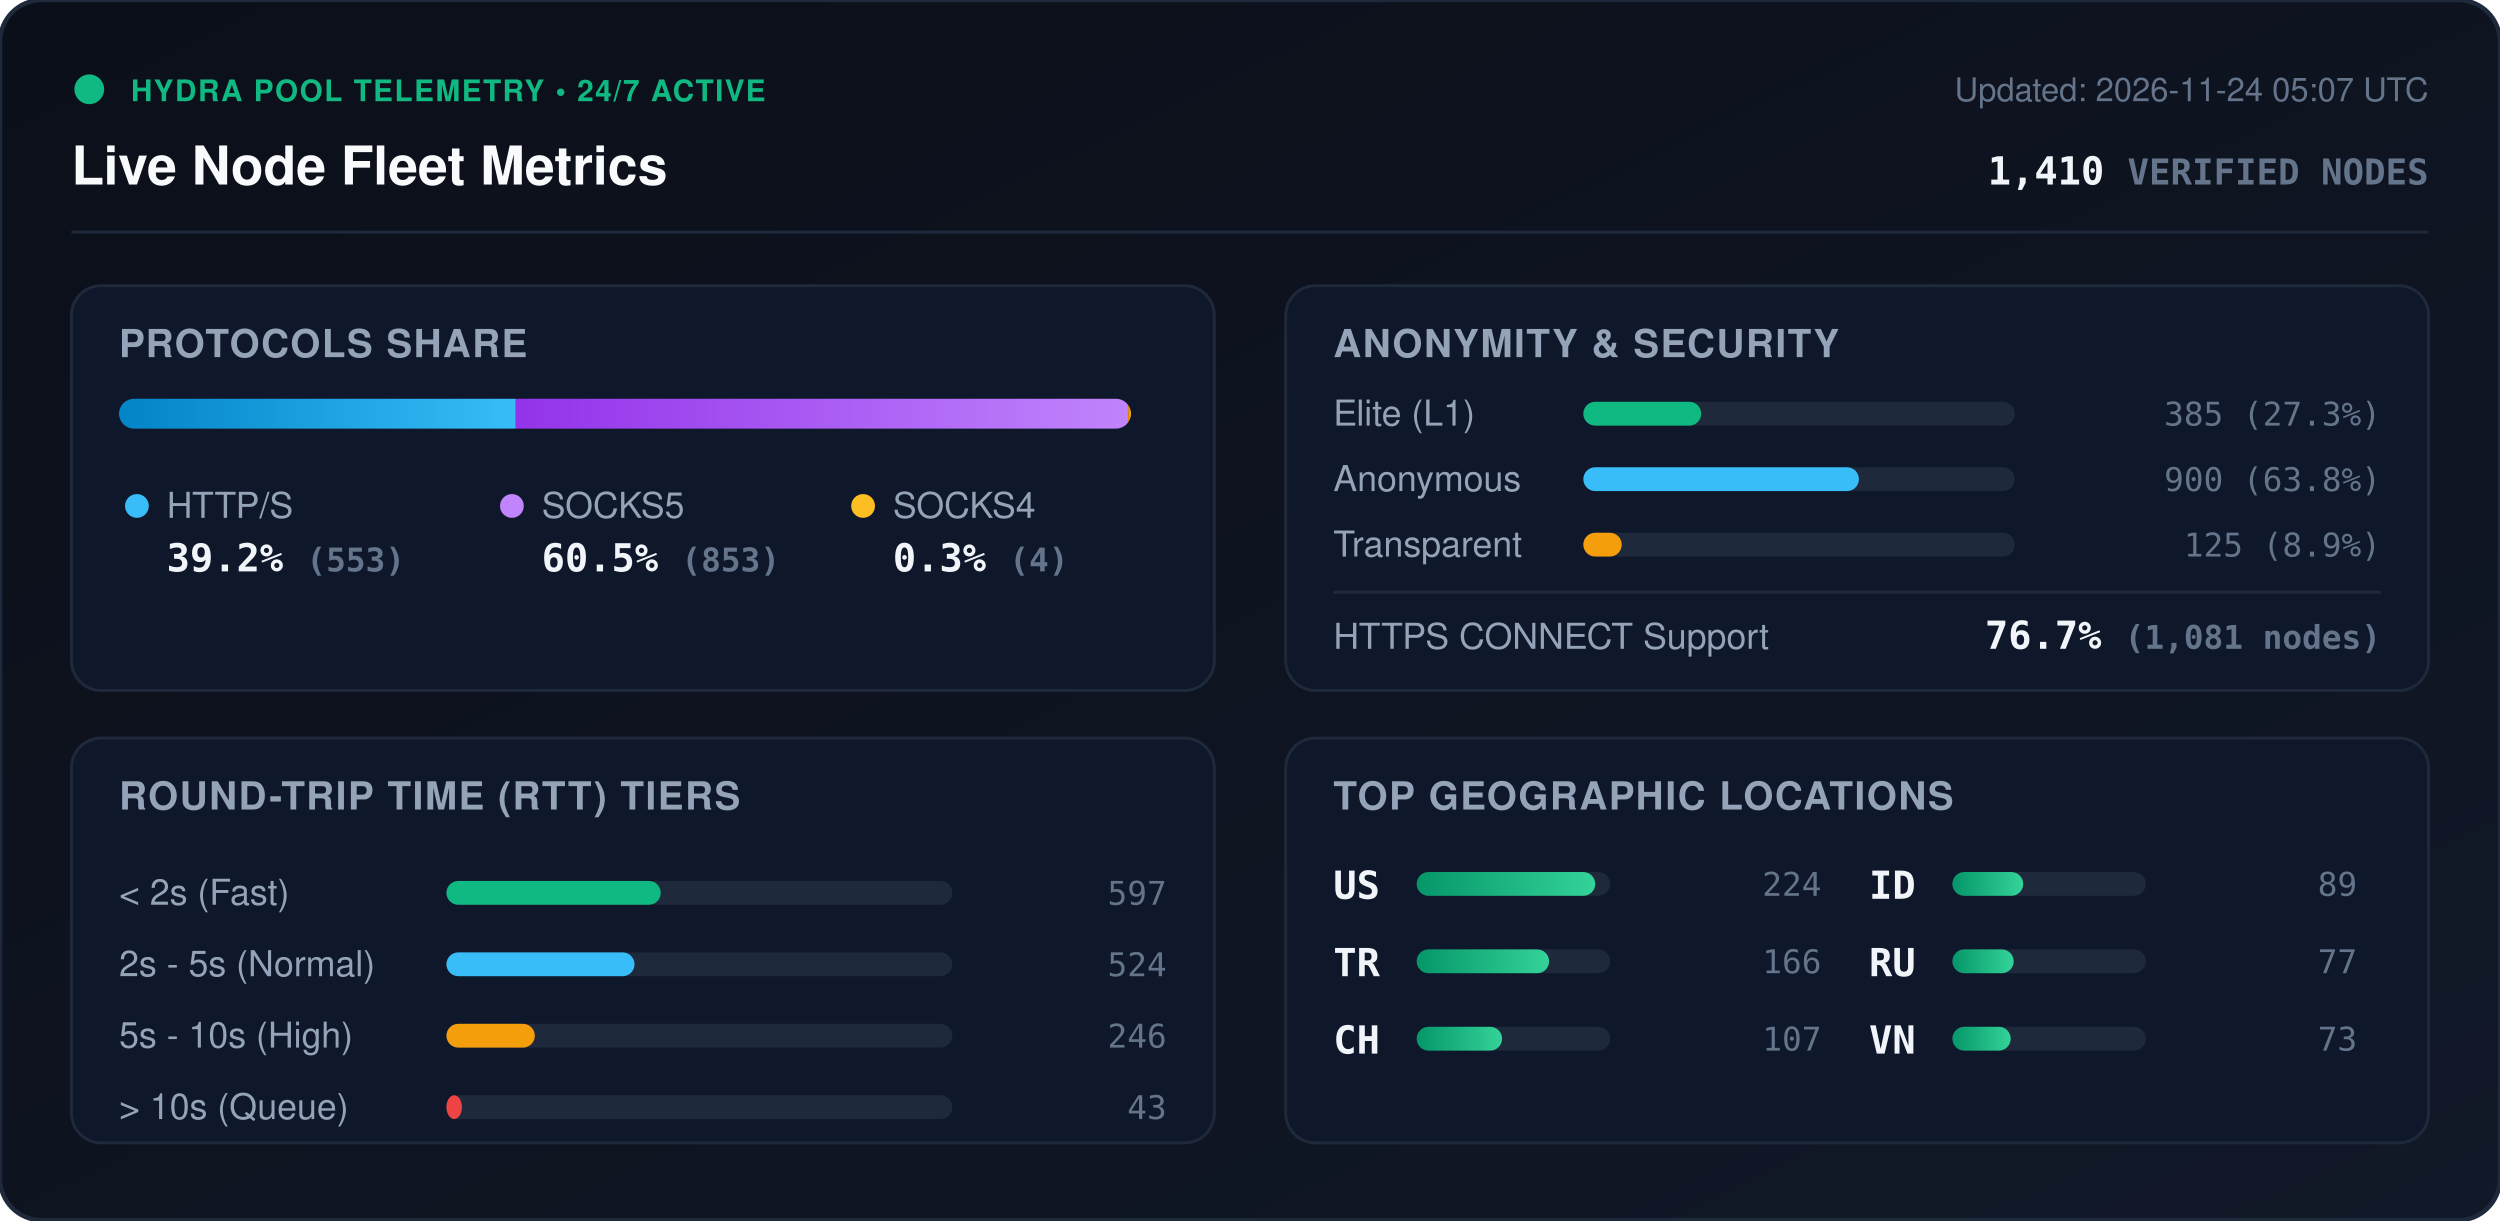
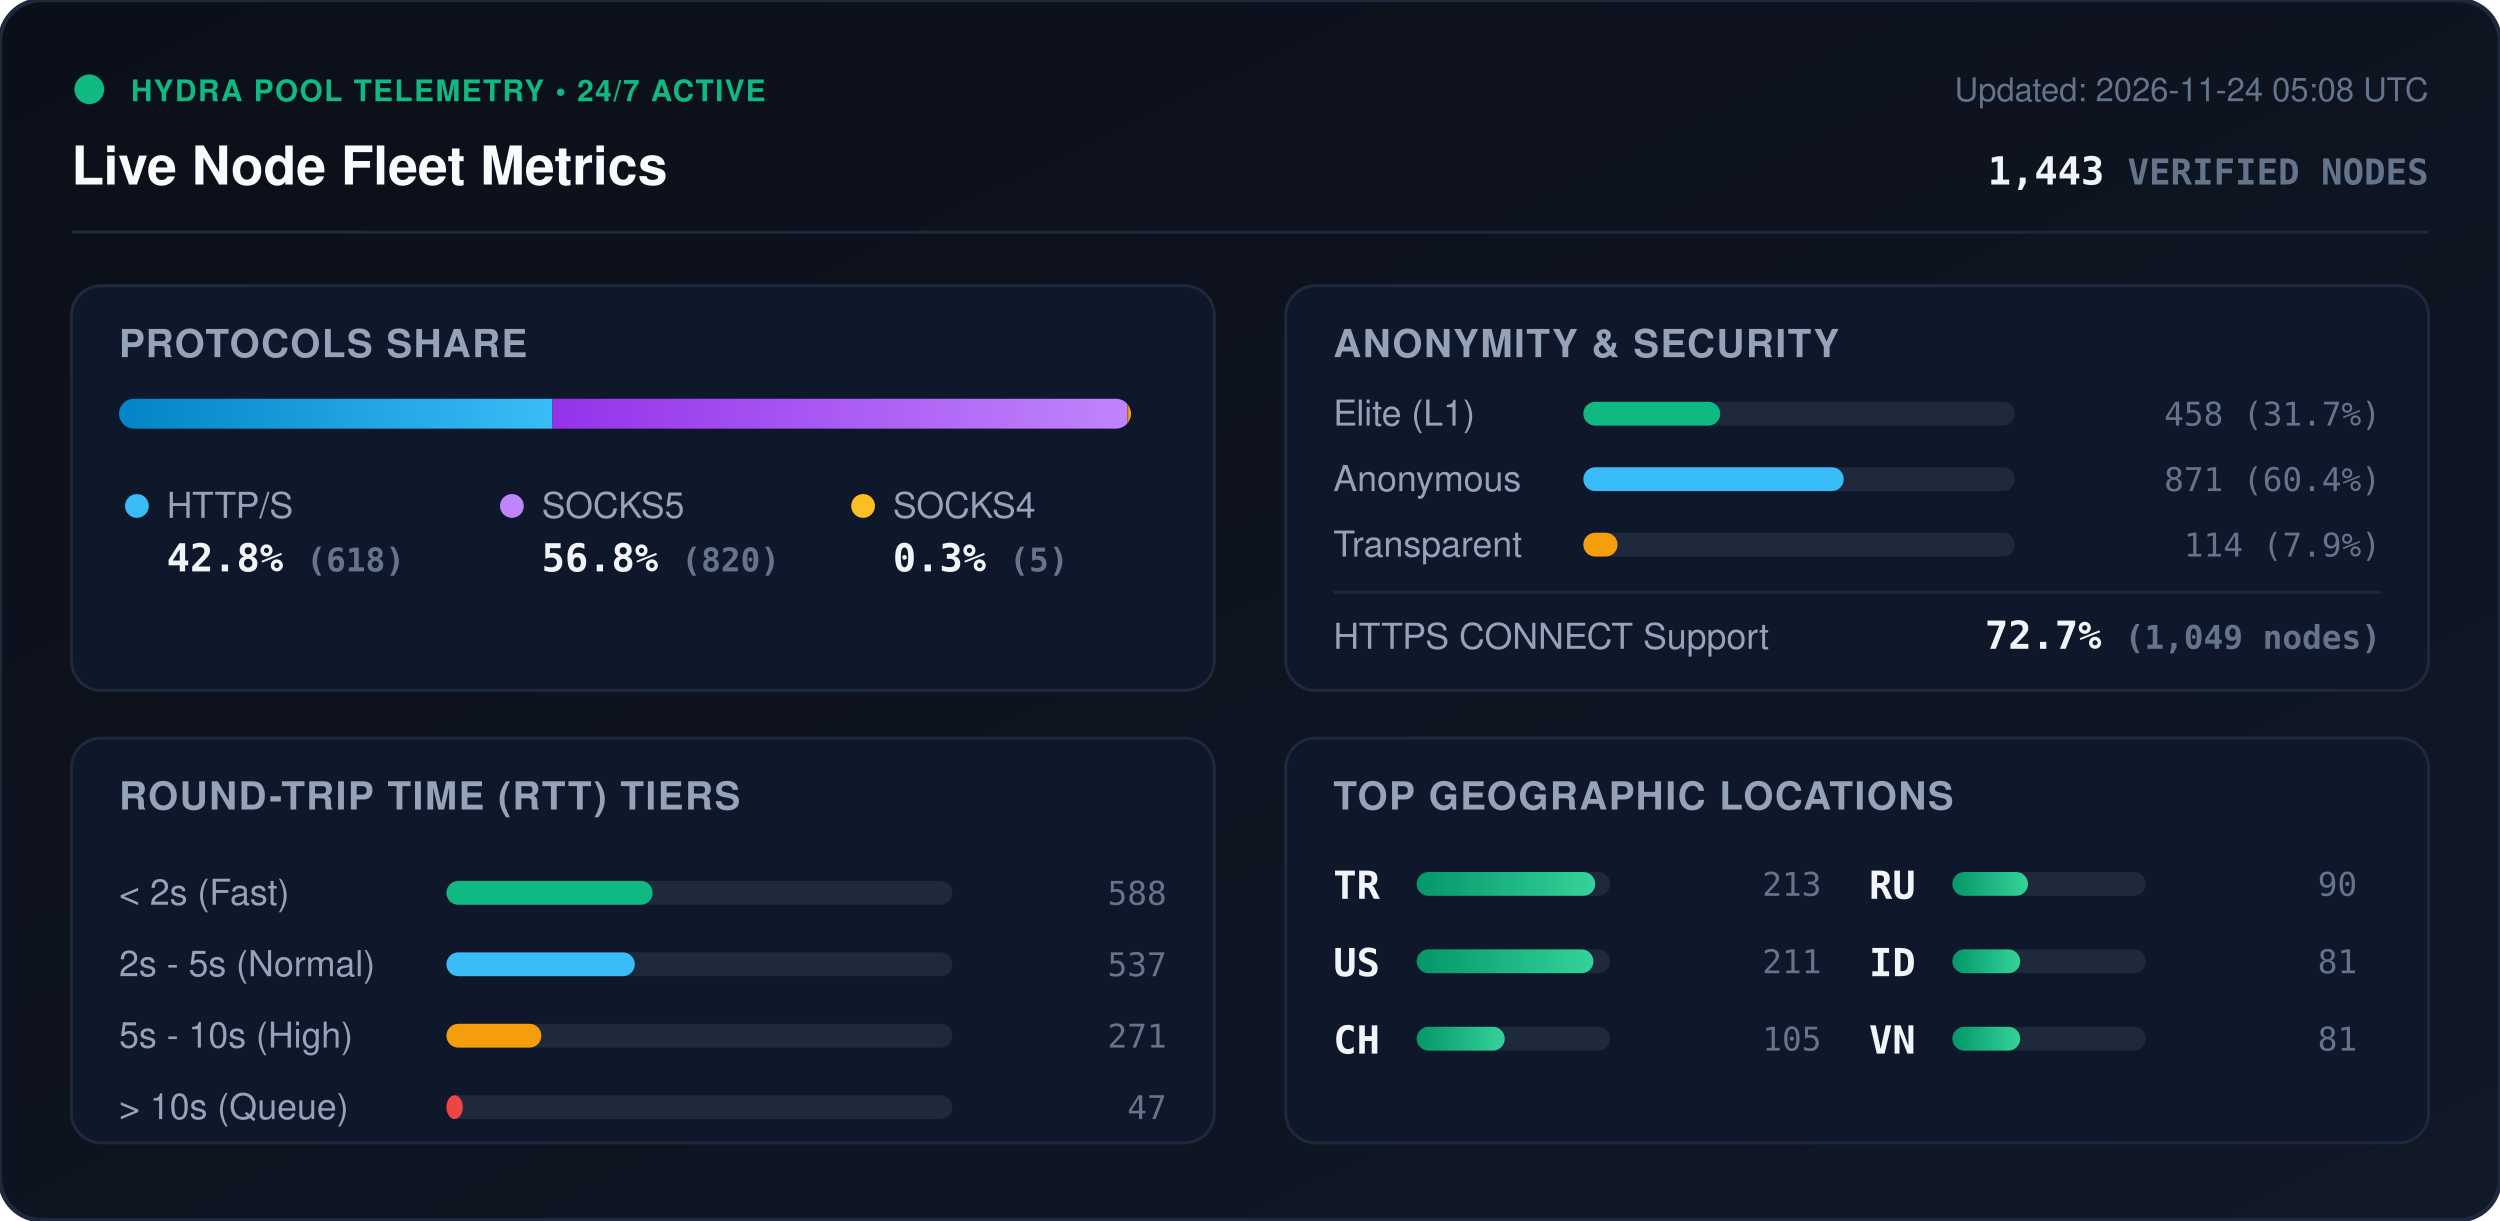
<svg xmlns="http://www.w3.org/2000/svg" viewBox="0 0 840 410" width="840" height="410" style="max-width: 100%; height: auto;">
  <defs>
    <linearGradient id="bg" x1="0%" y1="0%" x2="100%" y2="100%">
      <stop offset="0%" stop-color="#0b0f19" />
      <stop offset="100%" stop-color="#111827" />
    </linearGradient>
    <linearGradient id="bar-http" x1="0%" y1="0%" x2="100%" y2="0%">
      <stop offset="0%" stop-color="#0284c7" />
      <stop offset="100%" stop-color="#38bdf8" />
    </linearGradient>
    <linearGradient id="bar-socks5" x1="0%" y1="0%" x2="100%" y2="0%">
      <stop offset="0%" stop-color="#9333ea" />
      <stop offset="100%" stop-color="#c084fc" />
    </linearGradient>
    <linearGradient id="bar-socks4" x1="0%" y1="0%" x2="100%" y2="0%">
      <stop offset="0%" stop-color="#d97706" />
      <stop offset="100%" stop-color="#fbbf24" />
    </linearGradient>
    <linearGradient id="bar-green" x1="0%" y1="0%" x2="100%" y2="0%">
      <stop offset="0%" stop-color="#059669" />
      <stop offset="100%" stop-color="#34d399" />
    </linearGradient>
    <clipPath id="prog-track-clip">
      <rect width="340.0" height="10" rx="5" />
    </clipPath>
    <style>
      .title { font: 700 18px -apple-system, BlinkMacSystemFont, 'Segoe UI', Helvetica, Arial, sans-serif; fill: #f8fafc; }
      .sub { font: 500 11px -apple-system, BlinkMacSystemFont, 'Segoe UI', Helvetica, Arial, sans-serif; fill: #64748b; }
      .section-hdr { font: 600 13px -apple-system, BlinkMacSystemFont, 'Segoe UI', Helvetica, Arial, sans-serif; fill: #94a3b8; letter-spacing: 0.5px; }
      .metric-val { font: 700 13px -apple-system, BlinkMacSystemFont, 'Segoe UI', Helvetica, Arial, sans-serif; fill: #f1f5f9; }
      .metric-lbl { font: 500 12px -apple-system, BlinkMacSystemFont, 'Segoe UI', Helvetica, Arial, sans-serif; fill: #94a3b8; }
      .badge-txt { font: 700 10px -apple-system, BlinkMacSystemFont, 'Segoe UI', Helvetica, Arial, sans-serif; fill: #10b981; letter-spacing: 0.5px; }
      .mono { font-family: ui-monospace, SFMono-Regular, Menlo, Monaco, Consolas, monospace; }
      .pulse { animation: beacon 2s infinite ease-in-out; }
      @keyframes beacon { 0%, 100% { opacity: 1; } 50% { opacity: 0.35; } }
    </style>
  </defs>
  <rect width="840" height="410" rx="14" fill="url(#bg)" stroke="#1e293b" stroke-width="1.5" />
  <g transform="translate(24, 24)">
    <circle cx="6" cy="6" r="5" fill="#10b981" class="pulse" />
    <text x="20" y="10" class="badge-txt">HYDRA POOL TELEMETRY • 24/7 ACTIVE</text>
    <text x="0" y="38" class="title">Live Node Fleet Metrics</text>
-     <text x="792" y="10" text-anchor="end" class="sub">Updated: 2026-11-24 05:07 UTC</text>
-     <text x="792" y="38" text-anchor="end" class="metric-val mono" fill="#38bdf8">1,410 <tspan font-size="12" fill="#64748b">VERIFIED NODES</tspan>
+     <text x="792" y="10" text-anchor="end" class="sub">Updated: 2026-11-24 05:08 UTC</text>
+     <text x="792" y="38" text-anchor="end" class="metric-val mono" fill="#38bdf8">1,443 <tspan font-size="12" fill="#64748b">VERIFIED NODES</tspan>
    </text>
  </g>
  <line x1="24" y1="78" x2="816" y2="78" stroke="#1e293b" stroke-width="1" />
  <g transform="translate(24, 96)">
    <rect width="384" height="136" rx="10" fill="#0f172a" stroke="#1e293b" />
    <text x="16" y="24" class="section-hdr">PROTOCOLS SHARE</text>
    <g transform="translate(16, 38)">
      <rect width="340.0" height="10" rx="5" fill="#1e293b" />
      <g clip-path="url(#prog-track-clip)">
-         <rect x="0" width="133.3" height="10" fill="url(#bar-http)" />
-         <rect x="133.3" width="205.7" height="10" fill="url(#bar-socks5)" />
-         <rect x="339.0" width="1.0" height="10" fill="url(#bar-socks4)" />
+         <rect x="0" width="145.6" height="10" fill="url(#bar-http)" />
+         <rect x="145.6" width="193.2" height="10" fill="url(#bar-socks5)" />
+         <rect x="338.8" width="1.2" height="10" fill="url(#bar-socks4)" />
      </g>
    </g>
    <g transform="translate(16, 68)">
      <circle cx="6" cy="6" r="4" fill="#38bdf8" />
      <text x="16" y="10" class="metric-lbl">HTTP/S</text>
-       <text x="16" y="28" class="metric-val mono">39.2% <tspan font-size="11" fill="#64748b">(553)</tspan>
+       <text x="16" y="28" class="metric-val mono">42.8% <tspan font-size="11" fill="#64748b">(618)</tspan>
      </text>
      <circle cx="132" cy="6" r="4" fill="#c084fc" />
      <text x="142" y="10" class="metric-lbl">SOCKS5</text>
-       <text x="142" y="28" class="metric-val mono">60.5% <tspan font-size="11" fill="#64748b">(853)</tspan>
+       <text x="142" y="28" class="metric-val mono">56.8% <tspan font-size="11" fill="#64748b">(820)</tspan>
      </text>
      <circle cx="250" cy="6" r="4" fill="#fbbf24" />
      <text x="260" y="10" class="metric-lbl">SOCKS4</text>
-       <text x="260" y="28" class="metric-val mono">0.3% <tspan font-size="11" fill="#64748b">(4)</tspan>
+       <text x="260" y="28" class="metric-val mono">0.3% <tspan font-size="11" fill="#64748b">(5)</tspan>
      </text>
    </g>
  </g>
  <g transform="translate(432, 96)">
    <rect width="384" height="136" rx="10" fill="#0f172a" stroke="#1e293b" />
    <text x="16" y="24" class="section-hdr">ANONYMITY &amp; SECURITY</text>
    <text x="16" y="47" class="metric-lbl">Elite (L1)</text>
    <rect x="100" y="39" width="145.0" height="8" rx="4" fill="#1e293b" />
-     <rect x="100" y="39" width="39.6" height="8" rx="4" fill="#10b981" />
-     <text x="368" y="47" text-anchor="end" class="mono sub" fill="#e2e8f0">385 (27.3%)</text>
+     <rect x="100" y="39" width="46.0" height="8" rx="4" fill="#10b981" />
+     <text x="368" y="47" text-anchor="end" class="mono sub" fill="#e2e8f0">458 (31.7%)</text>
    <text x="16" y="69" class="metric-lbl">Anonymous</text>
    <rect x="100" y="61" width="145.0" height="8" rx="4" fill="#1e293b" />
-     <rect x="100" y="61" width="92.6" height="8" rx="4" fill="#38bdf8" />
-     <text x="368" y="69" text-anchor="end" class="mono sub" fill="#e2e8f0">900 (63.8%)</text>
+     <rect x="100" y="61" width="87.5" height="8" rx="4" fill="#38bdf8" />
+     <text x="368" y="69" text-anchor="end" class="mono sub" fill="#e2e8f0">871 (60.4%)</text>
    <text x="16" y="91" class="metric-lbl">Transparent</text>
    <rect x="100" y="83" width="145.0" height="8" rx="4" fill="#1e293b" />
-     <rect x="100" y="83" width="12.9" height="8" rx="4" fill="#f59e0b" />
-     <text x="368" y="91" text-anchor="end" class="mono sub" fill="#e2e8f0">125 (8.9%)</text>
+     <rect x="100" y="83" width="11.5" height="8" rx="4" fill="#f59e0b" />
+     <text x="368" y="91" text-anchor="end" class="mono sub" fill="#e2e8f0">114 (7.9%)</text>
    <line x1="16" y1="103" x2="368" y2="103" stroke="#1e293b" stroke-width="1" />
    <text x="16" y="122" class="metric-lbl">HTTPS CONNECT Support</text>
-     <text x="368" y="122" text-anchor="end" class="metric-val mono" fill="#34d399">76.7% <tspan font-size="11" fill="#64748b">(1,081 nodes)</tspan>
+     <text x="368" y="122" text-anchor="end" class="metric-val mono" fill="#34d399">72.7% <tspan font-size="11" fill="#64748b">(1,049 nodes)</tspan>
    </text>
  </g>
  <g transform="translate(24, 248)">
    <rect width="384" height="136" rx="10" fill="#0f172a" stroke="#1e293b" />
    <text x="16" y="24" class="section-hdr">ROUND-TRIP TIME (RTT) TIERS</text>
    <g transform="translate(16, 42)">
      <text x="0" y="14" class="metric-lbl">&lt; 2s (Fast)</text>
      <rect x="110" y="6" width="170" height="8" rx="4" fill="#1e293b" />
-       <rect x="110" y="6" width="72.0" height="8" rx="4" fill="#10b981" />
-       <text x="352" y="14" text-anchor="end" class="mono sub">597</text>
+       <rect x="110" y="6" width="69.3" height="8" rx="4" fill="#10b981" />
+       <text x="352" y="14" text-anchor="end" class="mono sub">588</text>
      <text x="0" y="38" class="metric-lbl">2s - 5s (Normal)</text>
      <rect x="110" y="30" width="170" height="8" rx="4" fill="#1e293b" />
-       <rect x="110" y="30" width="63.2" height="8" rx="4" fill="#38bdf8" />
-       <text x="352" y="38" text-anchor="end" class="mono sub">524</text>
+       <rect x="110" y="30" width="63.3" height="8" rx="4" fill="#38bdf8" />
+       <text x="352" y="38" text-anchor="end" class="mono sub">537</text>
      <text x="0" y="62" class="metric-lbl">5s - 10s (High)</text>
      <rect x="110" y="54" width="170" height="8" rx="4" fill="#1e293b" />
-       <rect x="110" y="54" width="29.7" height="8" rx="4" fill="#f59e0b" />
-       <text x="352" y="62" text-anchor="end" class="mono sub">246</text>
+       <rect x="110" y="54" width="31.9" height="8" rx="4" fill="#f59e0b" />
+       <text x="352" y="62" text-anchor="end" class="mono sub">271</text>
      <text x="0" y="86" class="metric-lbl">&gt; 10s (Queue)</text>
      <rect x="110" y="78" width="170" height="8" rx="4" fill="#1e293b" />
-       <rect x="110" y="78" width="5.2" height="8" rx="4" fill="#ef4444" />
-       <text x="352" y="86" text-anchor="end" class="mono sub">43</text>
+       <rect x="110" y="78" width="5.5" height="8" rx="4" fill="#ef4444" />
+       <text x="352" y="86" text-anchor="end" class="mono sub">47</text>
    </g>
  </g>
  <g transform="translate(432, 248)">
    <rect width="384" height="136" rx="10" fill="#0f172a" stroke="#1e293b" />
    <text x="16" y="24" class="section-hdr">TOP GEOGRAPHIC LOCATIONS</text>
    <g transform="translate(16, 42)">
      <g transform="translate(0, 0)">
+         <text x="0" y="12" class="mono metric-val" font-size="12">TR</text>
+         <rect x="28" y="3" width="65" height="8" rx="4" fill="#1e293b" />
+         <rect x="28" y="3" width="60.0" height="8" rx="4" fill="url(#bar-green)" />
+         <text x="164" y="11" text-anchor="end" class="mono sub">213</text>
+       </g>
+       <g transform="translate(0, 26)">
        <text x="0" y="12" class="mono metric-val" font-size="12">US</text>
        <rect x="28" y="3" width="65" height="8" rx="4" fill="#1e293b" />
-         <rect x="28" y="3" width="60.0" height="8" rx="4" fill="url(#bar-green)" />
-         <text x="164" y="11" text-anchor="end" class="mono sub">224</text>
-       </g>
-       <g transform="translate(0, 26)">
-         <text x="0" y="12" class="mono metric-val" font-size="12">TR</text>
-         <rect x="28" y="3" width="65" height="8" rx="4" fill="#1e293b" />
-         <rect x="28" y="3" width="44.5" height="8" rx="4" fill="url(#bar-green)" />
-         <text x="164" y="11" text-anchor="end" class="mono sub">166</text>
+         <rect x="28" y="3" width="59.4" height="8" rx="4" fill="url(#bar-green)" />
+         <text x="164" y="11" text-anchor="end" class="mono sub">211</text>
      </g>
      <g transform="translate(0, 52)">
        <text x="0" y="12" class="mono metric-val" font-size="12">CH</text>
        <rect x="28" y="3" width="65" height="8" rx="4" fill="#1e293b" />
-         <rect x="28" y="3" width="28.7" height="8" rx="4" fill="url(#bar-green)" />
-         <text x="164" y="11" text-anchor="end" class="mono sub">107</text>
+         <rect x="28" y="3" width="29.6" height="8" rx="4" fill="url(#bar-green)" />
+         <text x="164" y="11" text-anchor="end" class="mono sub">105</text>
      </g>
      <g transform="translate(180, 0)">
+         <text x="0" y="12" class="mono metric-val" font-size="12">RU</text>
+         <rect x="28" y="3" width="65" height="8" rx="4" fill="#1e293b" />
+         <rect x="28" y="3" width="25.4" height="8" rx="4" fill="url(#bar-green)" />
+         <text x="164" y="11" text-anchor="end" class="mono sub">90</text>
+       </g>
+       <g transform="translate(180, 26)">
        <text x="0" y="12" class="mono metric-val" font-size="12">ID</text>
        <rect x="28" y="3" width="65" height="8" rx="4" fill="#1e293b" />
-         <rect x="28" y="3" width="23.8" height="8" rx="4" fill="url(#bar-green)" />
-         <text x="164" y="11" text-anchor="end" class="mono sub">89</text>
-       </g>
-       <g transform="translate(180, 26)">
-         <text x="0" y="12" class="mono metric-val" font-size="12">RU</text>
-         <rect x="28" y="3" width="65" height="8" rx="4" fill="#1e293b" />
-         <rect x="28" y="3" width="20.6" height="8" rx="4" fill="url(#bar-green)" />
-         <text x="164" y="11" text-anchor="end" class="mono sub">77</text>
+         <rect x="28" y="3" width="22.8" height="8" rx="4" fill="url(#bar-green)" />
+         <text x="164" y="11" text-anchor="end" class="mono sub">81</text>
      </g>
      <g transform="translate(180, 52)">
        <text x="0" y="12" class="mono metric-val" font-size="12">VN</text>
        <rect x="28" y="3" width="65" height="8" rx="4" fill="#1e293b" />
-         <rect x="28" y="3" width="19.6" height="8" rx="4" fill="url(#bar-green)" />
-         <text x="164" y="11" text-anchor="end" class="mono sub">73</text>
+         <rect x="28" y="3" width="22.8" height="8" rx="4" fill="url(#bar-green)" />
+         <text x="164" y="11" text-anchor="end" class="mono sub">81</text>
      </g>
    </g>
  </g>
</svg>
